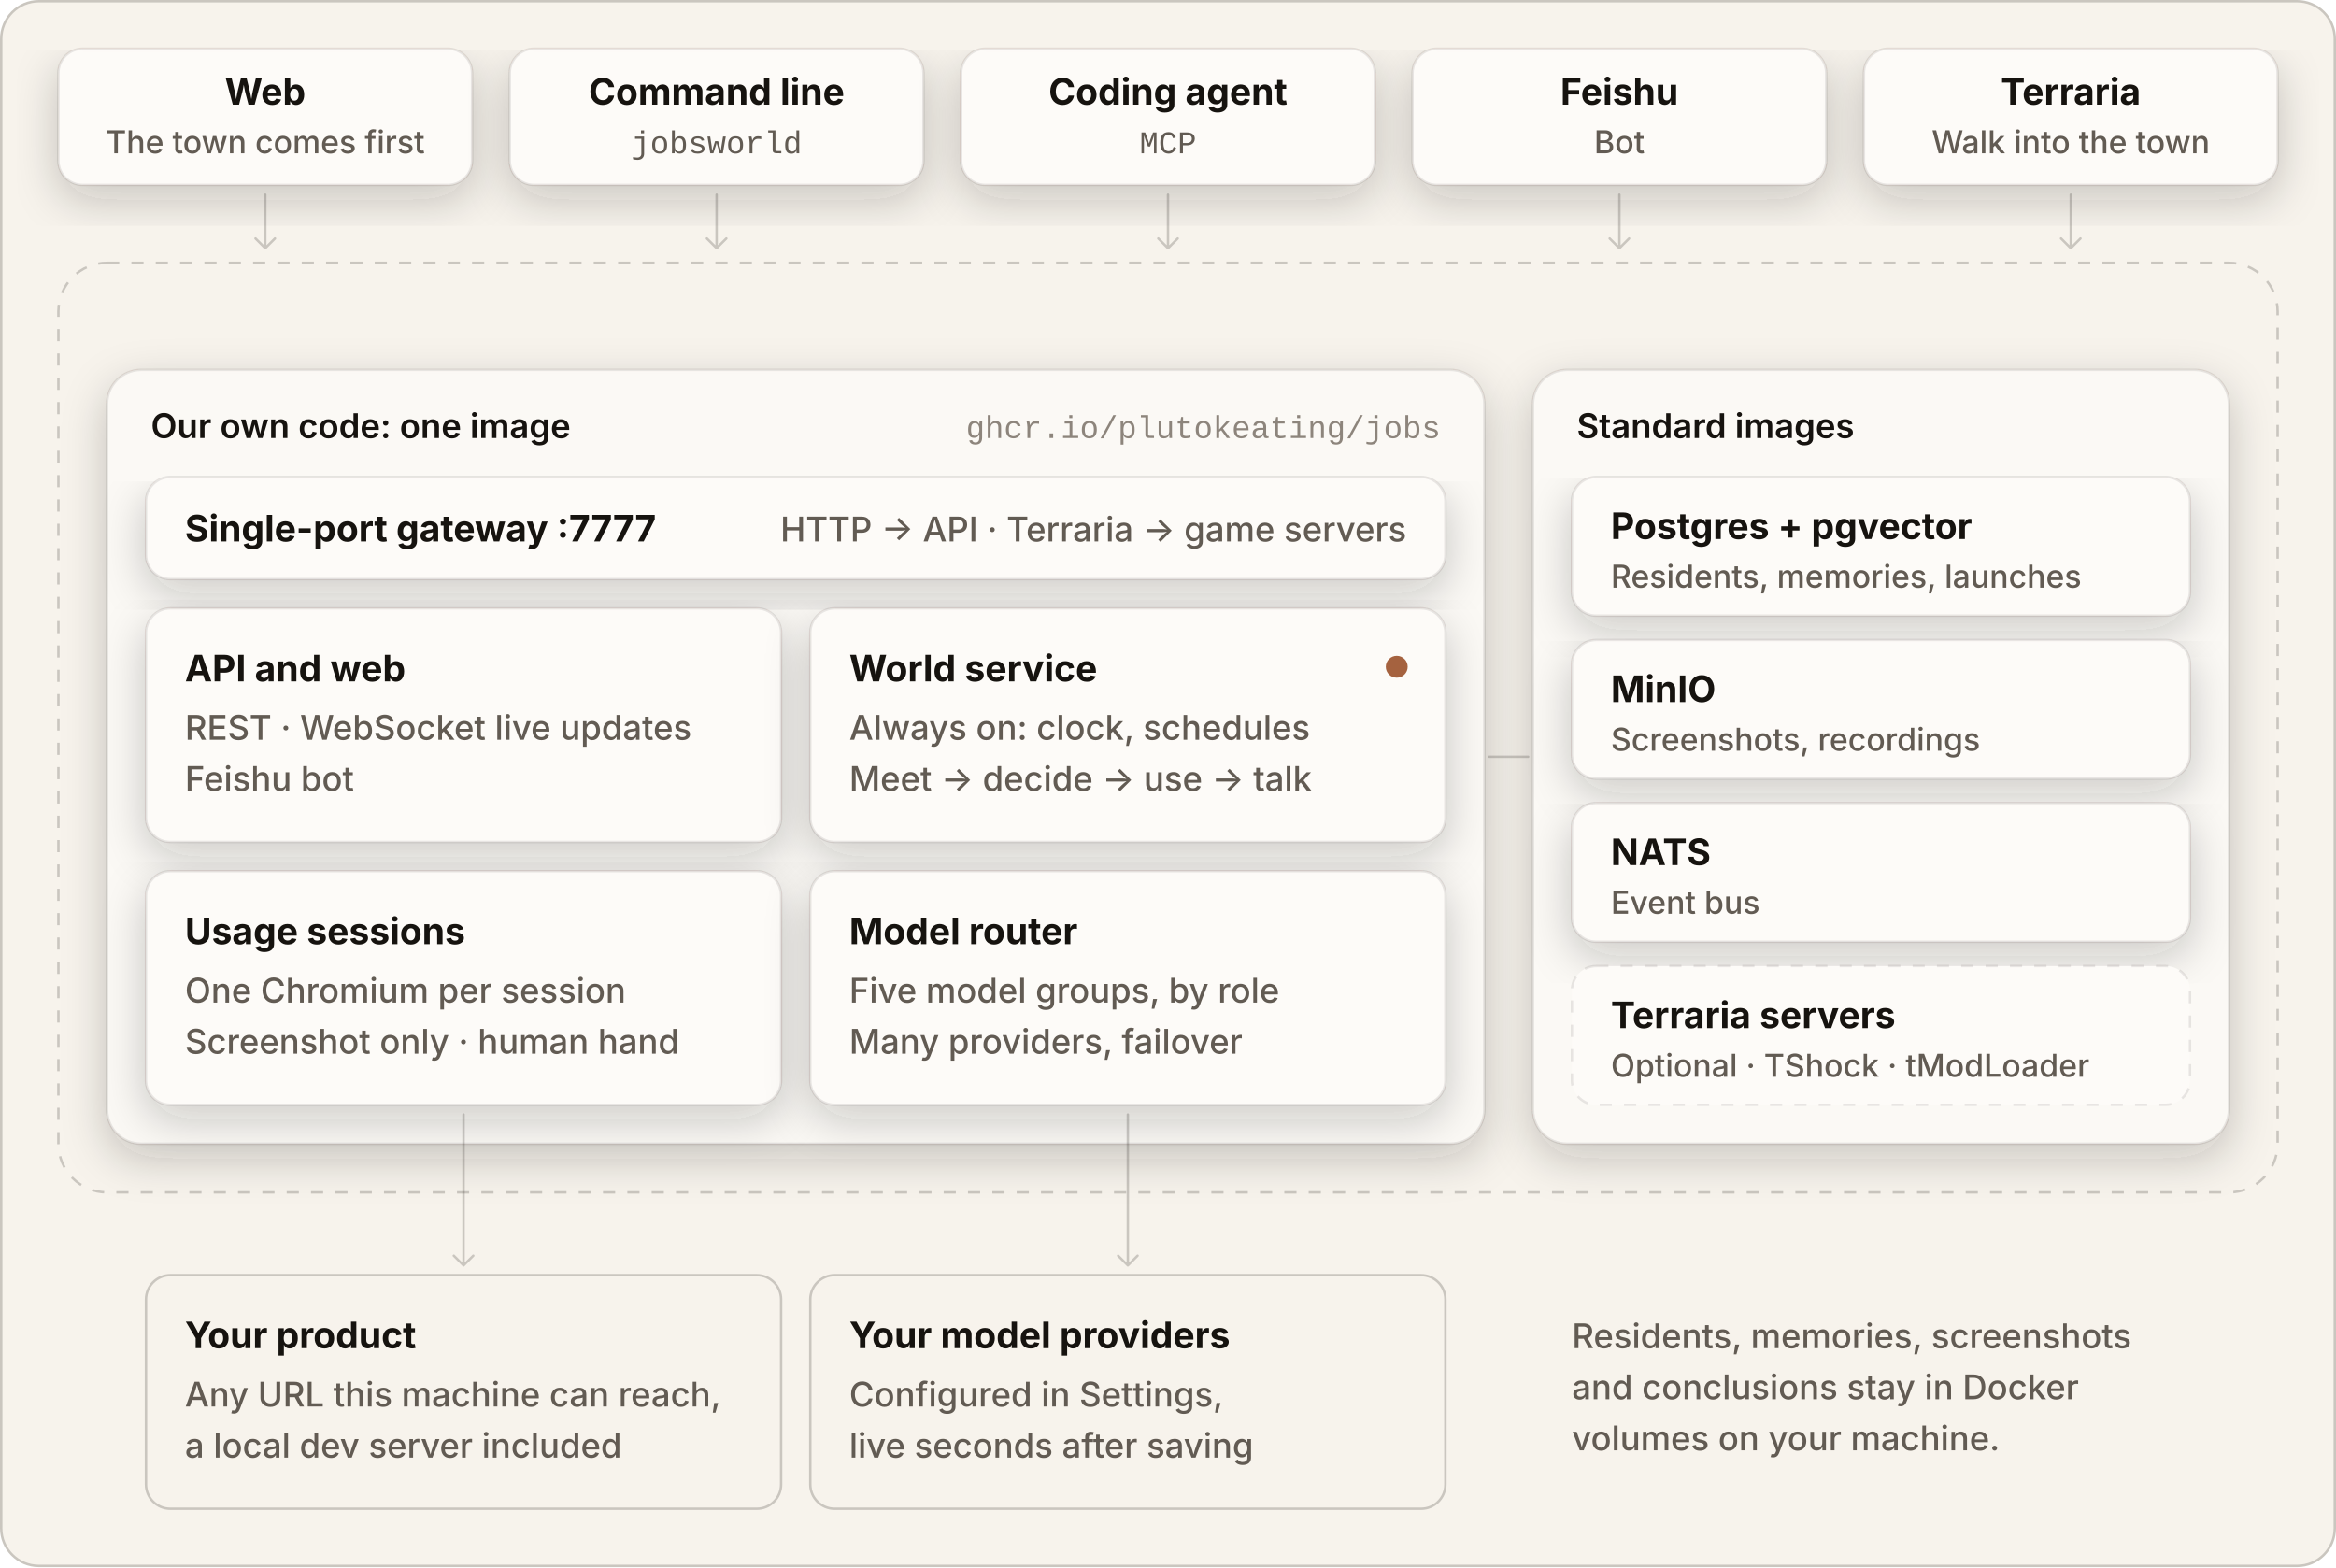
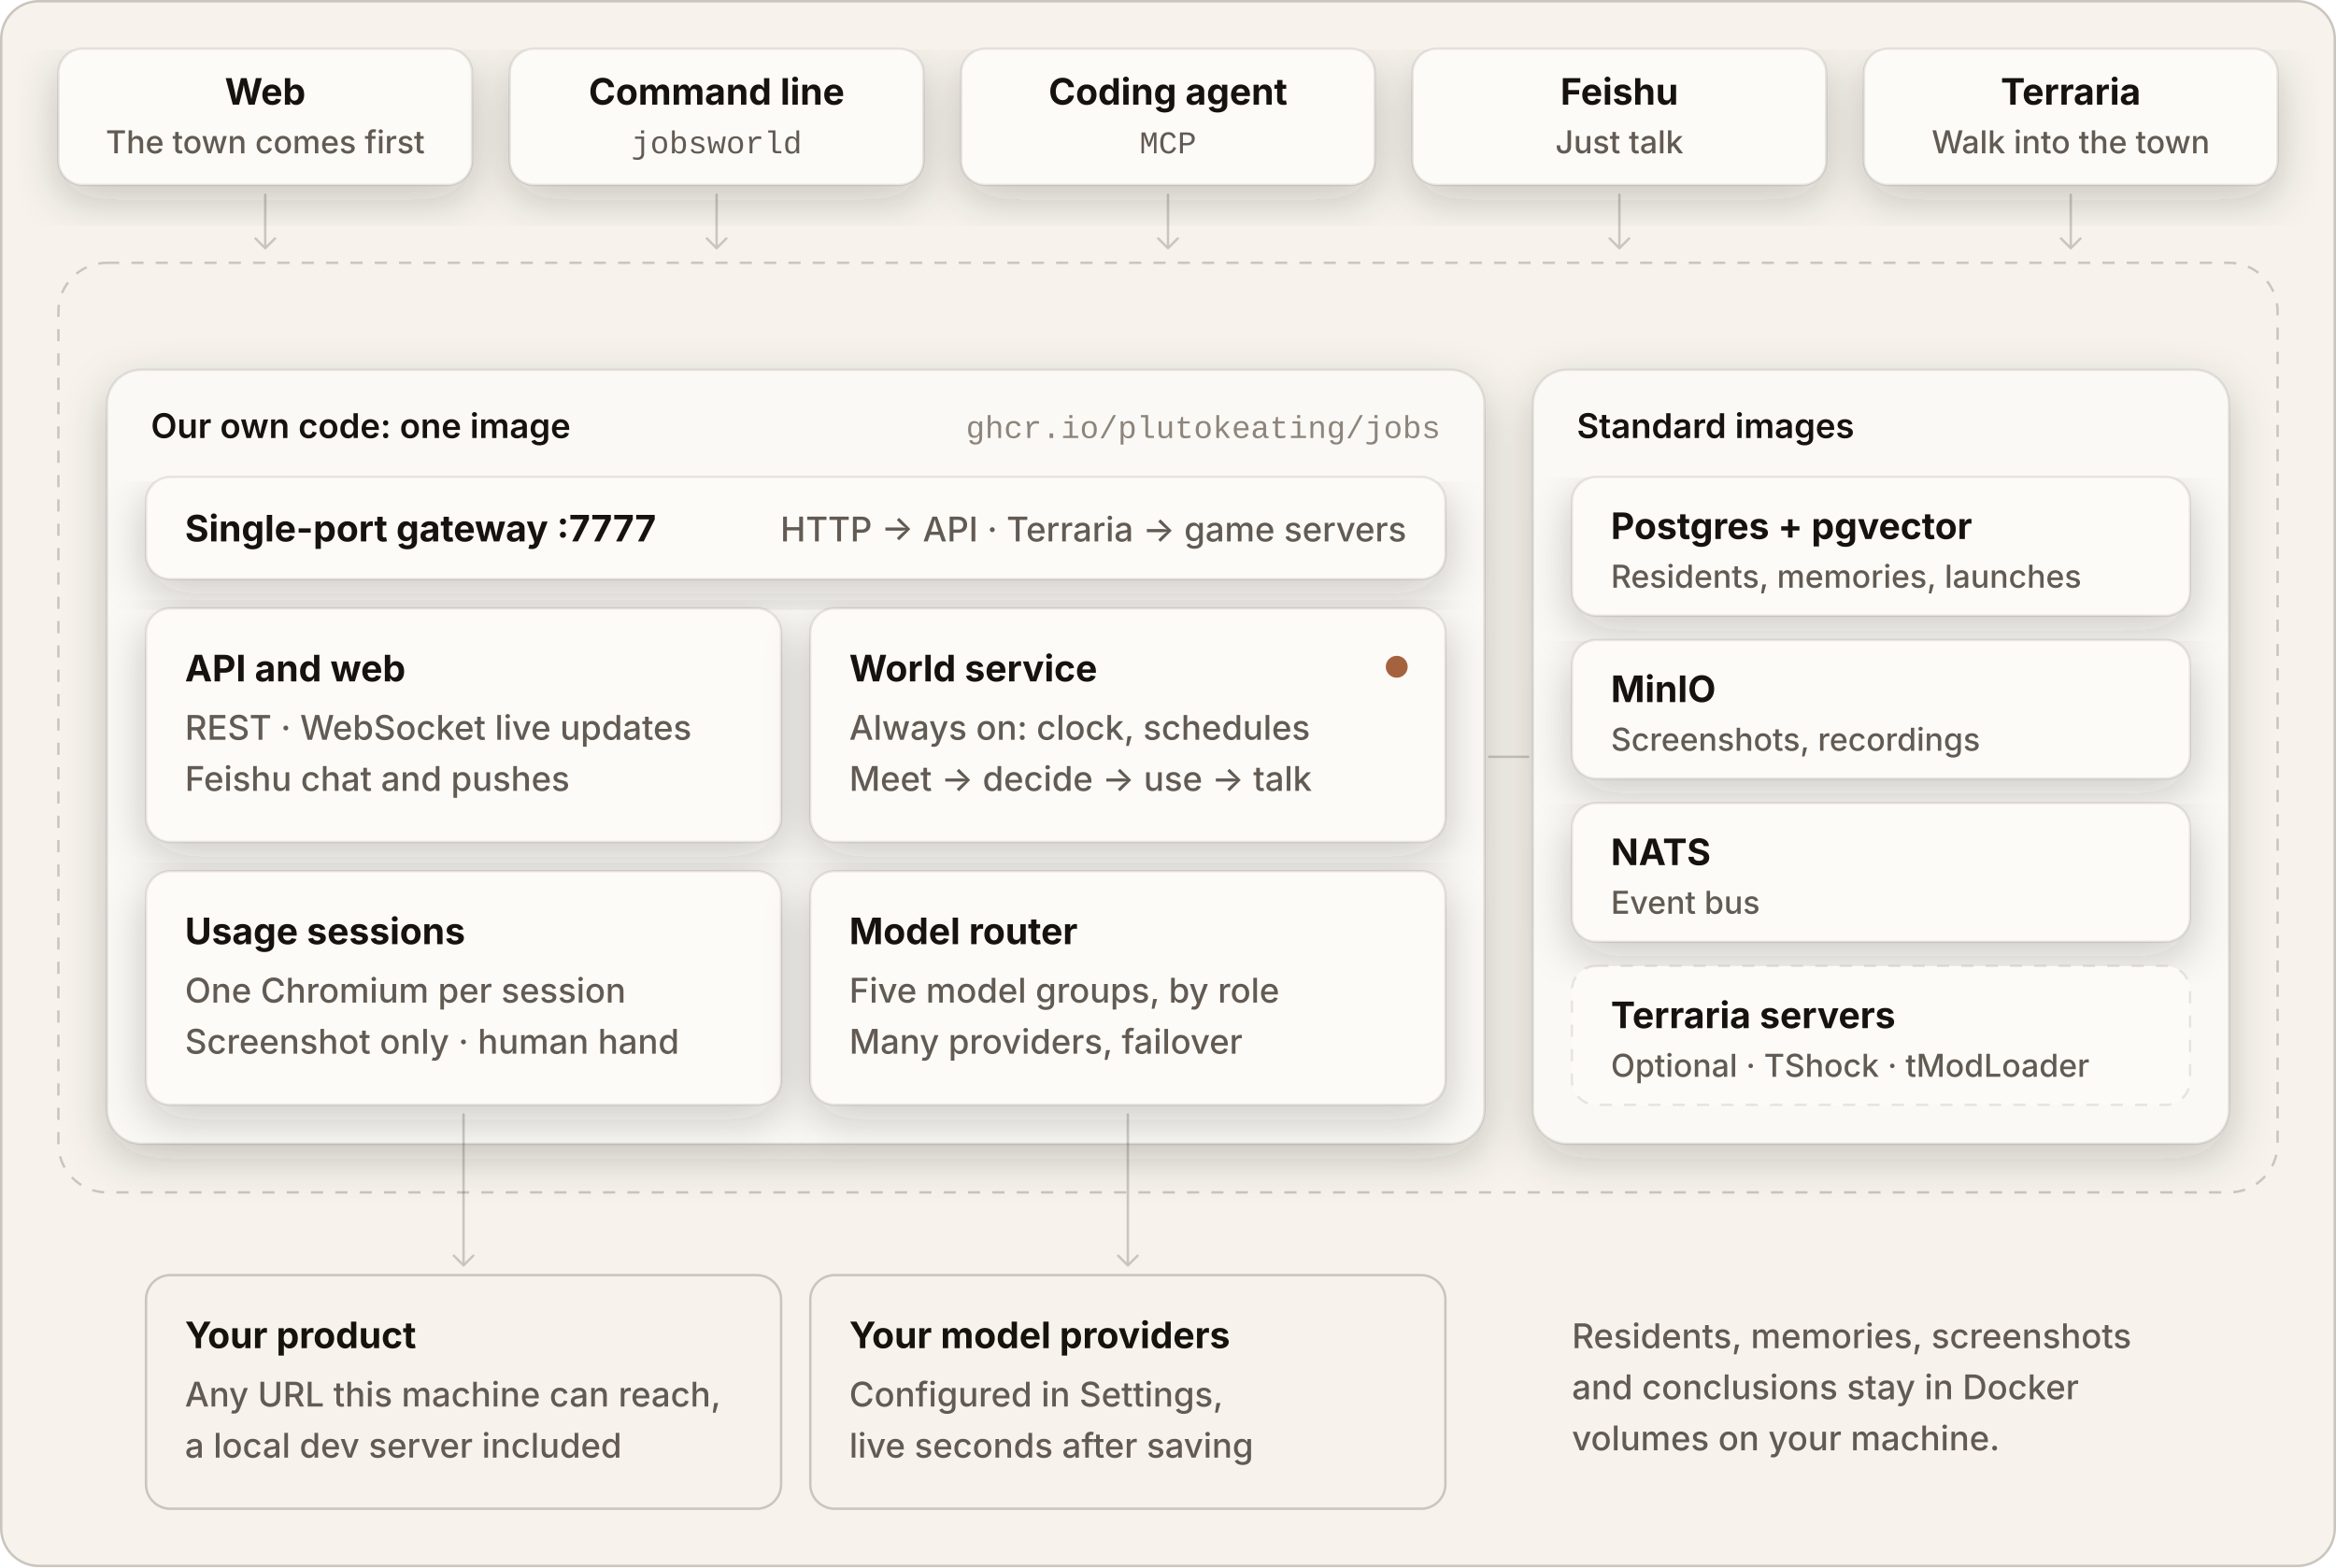
<svg xmlns="http://www.w3.org/2000/svg" class="fig fig-stack" viewBox="0 0 960 644" width="960" height="644" role="img" aria-label="How Jobs is put together: the web page, the command line, coding agents, Feishu and Terraria are five ways into the same capabilities; our own code ships as one image (single-port gateway, API and web, world service, usage sessions, model router) next to standard images (Postgres, MinIO, NATS, optional game servers); everything runs on your own machine and reaches out only to your product and the model providers you connect." xml:lang="en">
  <style>.fig text{font-family:Inter,ui-sans-serif,system-ui,-apple-system,"Segoe UI","PingFang SC","Hiragino Sans GB","Microsoft YaHei","Noto Sans CJK SC","Noto Sans SC",sans-serif}.fig .t{fill:#26221e;font-size:13px;font-weight:450}.fig .t-d{fill:#16130f}.fig .t-m{fill:#625b53}.fig .t-s{fill:#8d857c}.fig .t-inv{fill:#f7f3ec}.fig .t-link{fill:#4b6560}.fig .t-danger{fill:#9c4b4b}.fig .t-mono{font-family:ui-monospace,SFMono-Regular,Menlo,Consolas,"Liberation Mono","Noto Sans Mono CJK SC",monospace}.fig .t-sb{font-weight:600}.fig .t-b{font-weight:700}.fig .t-mid{text-anchor:middle}.fig .t-end{text-anchor:end}.fig .t-num{font-variant-numeric:tabular-nums}.fig .t-9{font-size:9px}.fig .t-11{font-size:11px}.fig .t-12{font-size:12px}.fig .t-13{font-size:13px}.fig .t-14{font-size:14px}.fig .t-15{font-size:15px}.fig .t-16{font-size:16px}.fig .t-19{font-size:19px}.fig .t-24{font-size:24px;letter-spacing:-0.01em}.fig .t-60{font-size:60px;letter-spacing:-0.03em}.fig .f-bg,.fig .f-card{fill:#f7f3ec}.fig .f-inset{fill:#f7f3ec}.fig .f-track{fill:rgb(44 38 32 / 0.1)}.fig .f-danger-wash{fill:#9c4b4b;fill-opacity:0.07}.fig .s-hl{stroke:#fffefc;stroke-opacity:0.09}.fig .fx-shadow{flood-color:rgb(38 34 30 / 0.4);flood-opacity:0.55}.fig .f-raised{fill:#fbf9f5}.fig .f-surface{fill:#fdfbf8}.fig .f-hover{fill:#f1ece3}.fig .f-fg{fill:#16130f}.fig .f-muted{fill:#625b53}.fig .f-subtle{fill:#8d857c}.fig .f-sage{fill:#5f726d}.fig .f-avatar{fill:#8d857c}.fig .f-accent{fill:#a5623f}.fig .f-accent-soft{fill:rgb(165 98 63 / 0.1)}.fig .f-danger{fill:#9c4b4b}.fig .no-fill{fill:none}.fig .s-line{stroke:rgb(44 38 32 / 0.1)}.fig .s-strong{stroke:rgb(44 38 32 / 0.22)}.fig .s-muted{stroke:#8d857c}.fig .s-fg{stroke:#16130f}.fig .s-sage{stroke:#5f726d}.fig .s-accent{stroke:#a5623f;stroke-width:1.5}.fig .s-danger{stroke:#9c4b4b}.fig .s-card{stroke:#f7f3ec;stroke-width:2}.fig .sw-2{stroke-width:2}.fig .dashed{stroke-dasharray:5 5}.fig .faint{opacity:0.45}.fig path,.fig line{stroke-linecap:round;stroke-linejoin:round}.fig .dot{fill:none;stroke-width:4.6;stroke-linecap:round}.fig .dot-off{stroke:rgb(44 38 32 / 0.22)}.fig .dot-on{stroke:#5f726d}.fig .now{opacity:0}.fig-n3 .now{animation:fig-now-3 7.8s cubic-bezier(0.2,0,0,1) infinite}.fig-n4 .now{animation:fig-now-4 10.4s cubic-bezier(0.2,0,0,1) infinite}.fig-n7 .now{animation:fig-now-7 18.2s cubic-bezier(0.2,0,0,1) infinite}.fig .now-2{animation-delay:2.6s}.fig .now-3{animation-delay:5.2s}.fig .now-4{animation-delay:7.8s}.fig .now-5{animation-delay:10.4s}.fig .now-6{animation-delay:13s}.fig .now-7{animation-delay:15.6s}@keyframes fig-now-3{0%{opacity:0}4%,29%{opacity:1}33.3%,100%{opacity:0}}@keyframes fig-now-4{0%{opacity:0}3%,22%{opacity:1}25%,100%{opacity:0}}@keyframes fig-now-7{0%{opacity:0}1.8%,12.5%{opacity:1}14.28%,100%{opacity:0}}.fig .ripple{opacity:0.5;transform-box:fill-box;transform-origin:center;animation:fig-ripple 2.6s cubic-bezier(0.2,0,0,1) infinite}@keyframes fig-ripple{0%{opacity:0.9;transform:scale(0.4)}70%,100%{opacity:0;transform:scale(1.5)}}.fig .breath{animation:fig-breath 5000ms cubic-bezier(0.45,0,0.55,1) infinite}@keyframes fig-breath{0%,100%{opacity:0.35}50%{opacity:1}}.fig .tw{animation:fig-twinkle 9s cubic-bezier(0.45,0,0.55,1) infinite}.fig .tw-2{animation-delay:-2.2s}.fig .tw-3{animation-delay:-4.6s}.fig .tw-4{animation-delay:-6.9s}@keyframes fig-twinkle{0%,38%,100%{opacity:1}46%,72%{opacity:0.12}80%{opacity:1}}.fig .px-a{fill:#5f726d}.fig .px-b{fill:#3e4f4b}.fig .px-lit{fill:#a5623f}.fig .px-dim{fill:#f7f3ec;opacity:.5}@media (prefers-reduced-motion:reduce){.fig *{animation:none!important}}</style>
  <defs>
    <clipPath id="fig-card">
      <rect width="960" height="644" rx="16" />
    </clipPath>
  </defs>
  <g clip-path="url(#fig-card)">
    <rect width="960" height="644" fill="#f7f3ec" />
    <defs>
      <filter id="fx-stack" x="-10%" y="-10%" width="120%" height="140%">
        <feDropShadow class="fx-shadow" dx="0" dy="6" stdDeviation="9" />
      </filter>
    </defs>
    <rect x="24" y="20" width="170" height="56" rx="10" class="f-surface s-line" filter="url(#fx-stack)" />
    <path d="M34 20.75H184" class="s-hl no-fill" />
    <text x="109" y="43" class="t t-d t-b t-15 t-mid">Web</text>
    <text x="109" y="63" class="t t-m t-13 t-mid">The town comes first</text>
    <path d="M109 80L109 102M105 98L109 102L113 98" class="s-strong no-fill" />
    <rect x="209.5" y="20" width="170" height="56" rx="10" class="f-surface s-line" filter="url(#fx-stack)" />
    <path d="M219.5 20.75H369.5" class="s-hl no-fill" />
    <text x="294.5" y="43" class="t t-d t-b t-15 t-mid">Command line</text>
    <text x="294.5" y="63" class="t t-m t-13 t-mid t-mono">jobsworld</text>
    <path d="M294.5 80L294.5 102M290.5 98L294.5 102L298.5 98" class="s-strong no-fill" />
    <rect x="395" y="20" width="170" height="56" rx="10" class="f-surface s-line" filter="url(#fx-stack)" />
    <path d="M405 20.75H555" class="s-hl no-fill" />
    <text x="480" y="43" class="t t-d t-b t-15 t-mid">Coding agent</text>
    <text x="480" y="63" class="t t-m t-13 t-mid t-mono">MCP</text>
    <path d="M480 80L480 102M476 98L480 102L484 98" class="s-strong no-fill" />
    <rect x="580.5" y="20" width="170" height="56" rx="10" class="f-surface s-line" filter="url(#fx-stack)" />
    <path d="M590.5 20.75H740.5" class="s-hl no-fill" />
    <text x="665.5" y="43" class="t t-d t-b t-15 t-mid">Feishu</text>
-     <text x="665.5" y="63" class="t t-m t-13 t-mid">Bot</text>
+     <text x="665.5" y="63" class="t t-m t-13 t-mid">Just talk</text>
    <path d="M665.5 80L665.5 102M661.5 98L665.5 102L669.5 98" class="s-strong no-fill" />
    <rect x="766" y="20" width="170" height="56" rx="10" class="f-surface s-line" filter="url(#fx-stack)" />
    <path d="M776 20.75H926" class="s-hl no-fill" />
    <text x="851" y="43" class="t t-d t-b t-15 t-mid">Terraria</text>
    <text x="851" y="63" class="t t-m t-13 t-mid">Walk into the town</text>
    <path d="M851 80L851 102M847 98L851 102L855 98" class="s-strong no-fill" />
    <text x="44" y="136" class="t t-m t-sb t-14">Your machine · Docker</text>
    <rect x="24" y="108" width="912" height="382" rx="20" class="f-inset s-strong dashed" />
    <rect x="44" y="152" width="566" height="318" rx="14" class="f-raised s-line" filter="url(#fx-stack)" />
    <path d="M58 152.75H596" class="s-hl no-fill" />
    <text x="62" y="180" class="t t-d t-sb t-14">Our own code: one image</text>
    <text x="592" y="180" class="t t-s t-13 t-mono t-end">ghcr.io/plutokeating/jobs</text>
    <rect x="60" y="196" width="534" height="42" rx="10" class="f-surface s-line" filter="url(#fx-stack)" />
    <path d="M70 196.75H584" class="s-hl no-fill" />
    <text x="76" y="222.5" class="t t-d t-b t-15">Single-port gateway :7777</text>
    <text x="578" y="222.5" class="t t-m t-14 t-end">HTTP → API · Terraria → game servers</text>
    <rect x="60" y="250" width="261" height="96" rx="10" class="f-surface s-line" filter="url(#fx-stack)" />
    <path d="M70 250.75H311" class="s-hl no-fill" />
    <text x="76" y="280" class="t t-d t-b t-15">API and web</text>
    <text x="76" y="304" class="t t-m t-14">REST · WebSocket live updates</text>
-     <text x="76" y="325" class="t t-m t-14">Feishu bot</text>
+     <text x="76" y="325" class="t t-m t-14">Feishu chat and pushes</text>
    <rect x="333" y="250" width="261" height="96" rx="10" class="f-surface s-line" filter="url(#fx-stack)" />
    <path d="M343 250.75H584" class="s-hl no-fill" />
    <text x="349" y="280" class="t t-d t-b t-15">World service</text>
    <text x="349" y="304" class="t t-m t-14">Always on: clock, schedules</text>
    <text x="349" y="325" class="t t-m t-14">Meet → decide → use → talk</text>
    <circle cx="574" cy="274" r="4.5" class="f-accent breath" />
    <rect x="60" y="358" width="261" height="96" rx="10" class="f-surface s-line" filter="url(#fx-stack)" />
    <path d="M70 358.75H311" class="s-hl no-fill" />
    <text x="76" y="388" class="t t-d t-b t-15">Usage sessions</text>
    <text x="76" y="412" class="t t-m t-14">One Chromium per session</text>
    <text x="76" y="433" class="t t-m t-14">Screenshot only · human hand</text>
    <rect x="333" y="358" width="261" height="96" rx="10" class="f-surface s-line" filter="url(#fx-stack)" />
    <path d="M343 358.75H584" class="s-hl no-fill" />
    <text x="349" y="388" class="t t-d t-b t-15">Model router</text>
    <text x="349" y="412" class="t t-m t-14">Five model groups, by role</text>
    <text x="349" y="433" class="t t-m t-14">Many providers, failover</text>
    <rect x="630" y="152" width="286" height="318" rx="14" class="f-raised s-line" filter="url(#fx-stack)" />
    <path d="M644 152.75H902" class="s-hl no-fill" />
    <text x="648" y="180" class="t t-d t-sb t-14">Standard images</text>
    <rect x="646" y="196" width="254" height="57" rx="10" class="f-surface s-line" filter="url(#fx-stack)" />
    <path d="M656 196.75H890" class="s-hl no-fill" />
    <text x="662" y="221.5" class="t t-d t-b t-15">Postgres + pgvector</text>
    <text x="662" y="241.5" class="t t-m t-13">Residents, memories, launches</text>
    <rect x="646" y="263" width="254" height="57" rx="10" class="f-surface s-line" filter="url(#fx-stack)" />
    <path d="M656 263.75H890" class="s-hl no-fill" />
    <text x="662" y="288.5" class="t t-d t-b t-15">MinIO</text>
    <text x="662" y="308.5" class="t t-m t-13">Screenshots, recordings</text>
    <rect x="646" y="330" width="254" height="57" rx="10" class="f-surface s-line" filter="url(#fx-stack)" />
    <path d="M656 330.75H890" class="s-hl no-fill" />
    <text x="662" y="355.5" class="t t-d t-b t-15">NATS</text>
    <text x="662" y="375.5" class="t t-m t-13">Event bus</text>
    <rect x="646" y="397" width="254" height="57" rx="10" class="f-surface s-line dashed" />
    <text x="662" y="422.5" class="t t-d t-b t-15">Terraria servers</text>
    <text x="662" y="442.5" class="t t-m t-13">Optional · TShock · tModLoader</text>
    <path d="M612 311h16" class="s-strong no-fill" />
    <path d="M190.5 458L190.5 520M186.5 516L190.5 520L194.5 516" class="s-strong no-fill" />
    <path d="M463.5 458L463.5 520M459.5 516L463.5 520L467.5 516" class="s-strong no-fill" />
    <rect x="60" y="524" width="261" height="96" rx="10" class="no-fill s-strong" />
    <text x="76" y="554" class="t t-d t-b t-15">Your product</text>
    <text x="76" y="578" class="t t-m t-14">Any URL this machine can reach,</text>
    <text x="76" y="599" class="t t-m t-14">a local dev server included</text>
    <rect x="333" y="524" width="261" height="96" rx="10" class="no-fill s-strong" />
    <text x="349" y="554" class="t t-d t-b t-15">Your model providers</text>
    <text x="349" y="578" class="t t-m t-14">Configured in Settings,</text>
    <text x="349" y="599" class="t t-m t-14">live seconds after saving</text>
    <text x="646" y="554" class="t t-m t-14">Residents, memories, screenshots</text>
    <text x="646" y="575" class="t t-m t-14">and conclusions stay in Docker</text>
    <text x="646" y="596" class="t t-m t-14">volumes on your machine.</text>
  </g>
  <rect x="0.5" y="0.5" width="959" height="643" rx="15.5" fill="none" stroke="rgb(44 38 32 / 0.22)" />
</svg>
